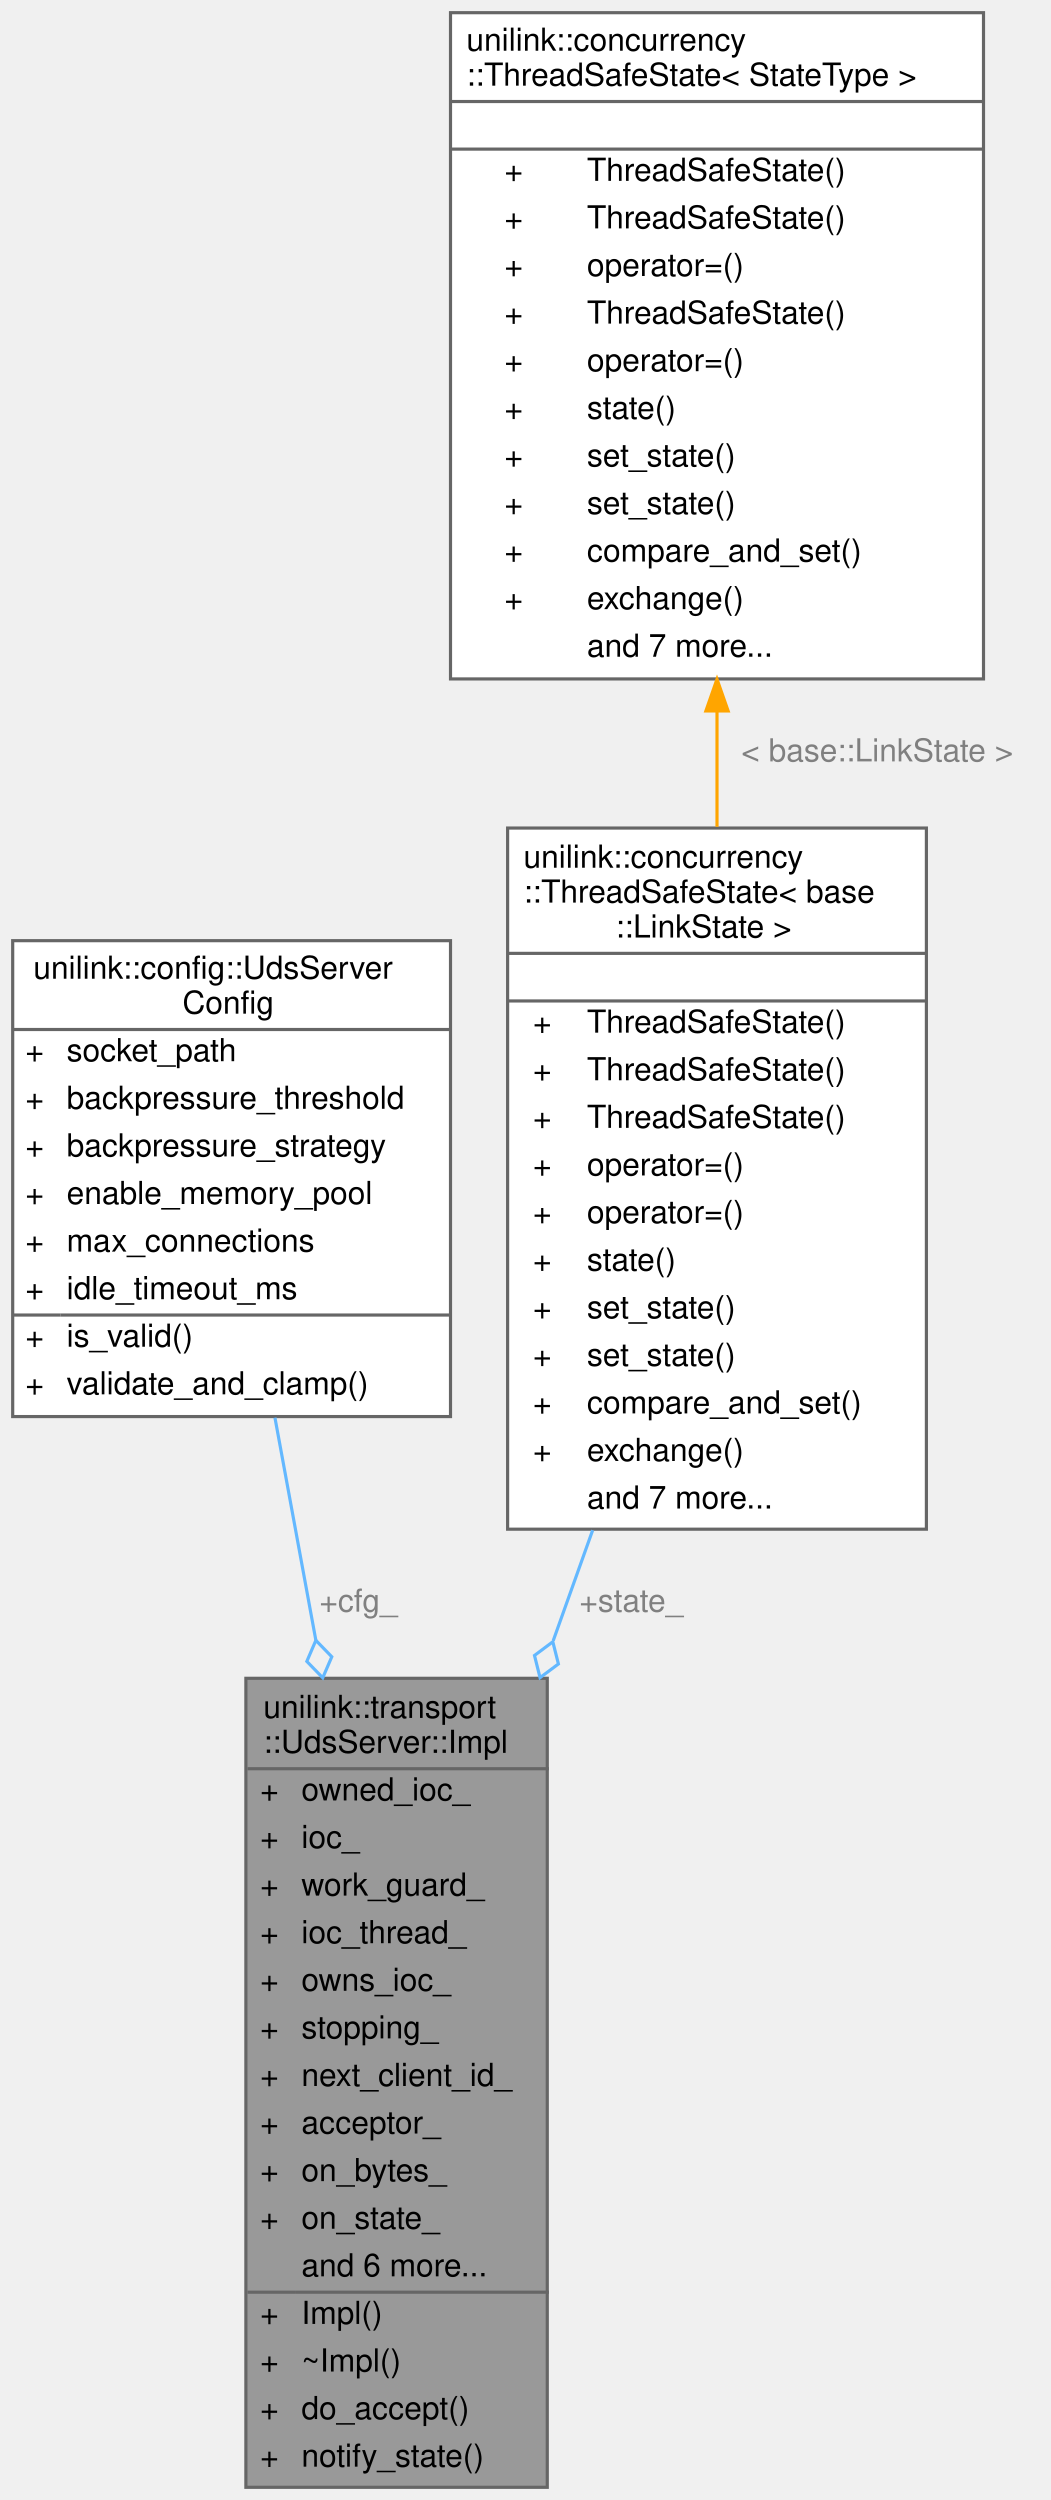
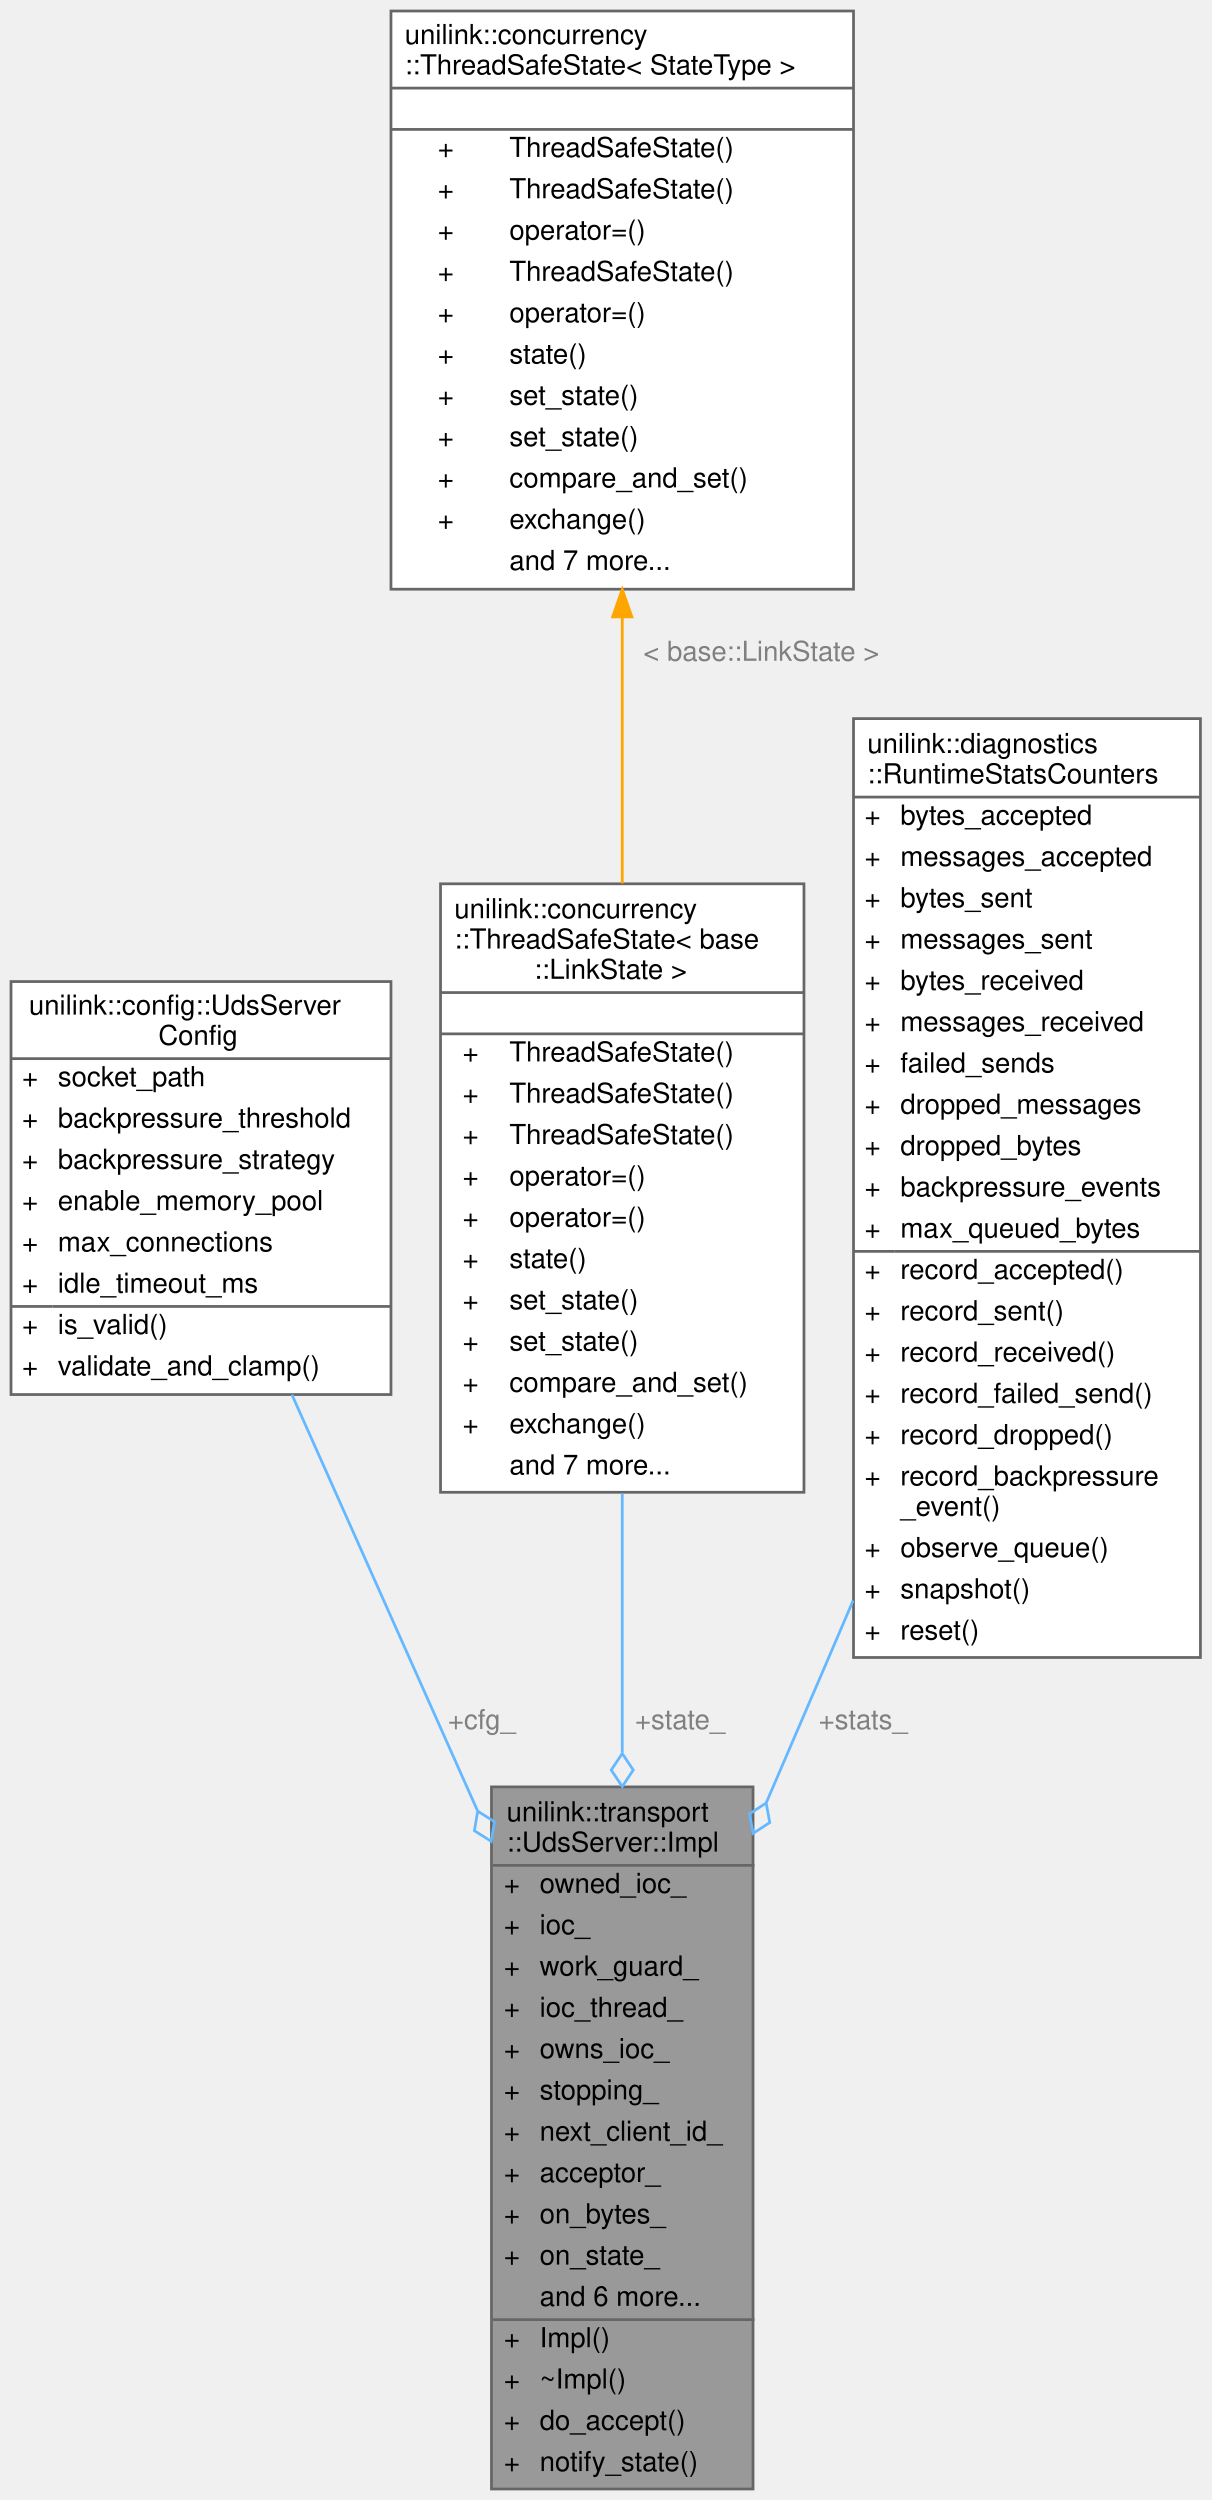
- <svg xmlns="http://www.w3.org/2000/svg" xmlns:xlink="http://www.w3.org/1999/xlink" width="331pt" height="788pt" viewBox="0.00 0.00 331.00 788.00">
-   <g id="graph0" class="graph" transform="scale(1 1) rotate(0) translate(4 784)">
+ <svg xmlns="http://www.w3.org/2000/svg" xmlns:xlink="http://www.w3.org/1999/xlink" width="440pt" height="908pt" viewBox="0.00 0.00 440.00 908.00">
+   <g id="graph0" class="graph" transform="scale(1 1) rotate(0) translate(4 904)">
    <g id="Node000001" class="node">
      <g id="a_Node000001">
        <a xlink:title=" ">
-           <polygon fill="#999999" stroke="transparent" points="168.5,-255 73.5,-255 73.5,0 168.5,0 168.5,-255" />
-           <text text-anchor="start" x="79" y="-242.5" font-family="Helvetica,sans-Serif" font-size="10.00">unilink::transport</text>
-           <text text-anchor="start" x="79" y="-231.5" font-family="Helvetica,sans-Serif" font-size="10.00">::UdsServer::Impl</text>
-           <text text-anchor="start" x="78" y="-216.5" font-family="Helvetica,sans-Serif" font-size="10.00">+</text>
-           <text text-anchor="start" x="91" y="-216.5" font-family="Helvetica,sans-Serif" font-size="10.00">owned_ioc_</text>
-           <text text-anchor="start" x="78" y="-201.5" font-family="Helvetica,sans-Serif" font-size="10.00">+</text>
-           <text text-anchor="start" x="91" y="-201.5" font-family="Helvetica,sans-Serif" font-size="10.00">ioc_</text>
-           <text text-anchor="start" x="78" y="-186.5" font-family="Helvetica,sans-Serif" font-size="10.00">+</text>
-           <text text-anchor="start" x="91" y="-186.5" font-family="Helvetica,sans-Serif" font-size="10.00">work_guard_</text>
-           <text text-anchor="start" x="78" y="-171.5" font-family="Helvetica,sans-Serif" font-size="10.00">+</text>
-           <text text-anchor="start" x="91" y="-171.5" font-family="Helvetica,sans-Serif" font-size="10.00">ioc_thread_</text>
-           <text text-anchor="start" x="78" y="-156.5" font-family="Helvetica,sans-Serif" font-size="10.00">+</text>
-           <text text-anchor="start" x="91" y="-156.5" font-family="Helvetica,sans-Serif" font-size="10.00">owns_ioc_</text>
-           <text text-anchor="start" x="78" y="-141.5" font-family="Helvetica,sans-Serif" font-size="10.00">+</text>
-           <text text-anchor="start" x="91" y="-141.5" font-family="Helvetica,sans-Serif" font-size="10.00">stopping_</text>
-           <text text-anchor="start" x="78" y="-126.5" font-family="Helvetica,sans-Serif" font-size="10.00">+</text>
-           <text text-anchor="start" x="91" y="-126.5" font-family="Helvetica,sans-Serif" font-size="10.00">next_client_id_</text>
-           <text text-anchor="start" x="78" y="-111.5" font-family="Helvetica,sans-Serif" font-size="10.00">+</text>
-           <text text-anchor="start" x="91" y="-111.5" font-family="Helvetica,sans-Serif" font-size="10.00">acceptor_</text>
-           <text text-anchor="start" x="78" y="-96.5" font-family="Helvetica,sans-Serif" font-size="10.00">+</text>
-           <text text-anchor="start" x="91" y="-96.5" font-family="Helvetica,sans-Serif" font-size="10.00">on_bytes_</text>
-           <text text-anchor="start" x="78" y="-81.5" font-family="Helvetica,sans-Serif" font-size="10.00">+</text>
-           <text text-anchor="start" x="91" y="-81.5" font-family="Helvetica,sans-Serif" font-size="10.00">on_state_</text>
-           <text text-anchor="start" x="91" y="-66.5" font-family="Helvetica,sans-Serif" font-size="10.00">and 6 more...</text>
-           <text text-anchor="start" x="78" y="-51.5" font-family="Helvetica,sans-Serif" font-size="10.00">+</text>
-           <text text-anchor="start" x="91" y="-51.5" font-family="Helvetica,sans-Serif" font-size="10.00">Impl()</text>
-           <text text-anchor="start" x="78" y="-36.5" font-family="Helvetica,sans-Serif" font-size="10.00">+</text>
-           <text text-anchor="start" x="91" y="-36.5" font-family="Helvetica,sans-Serif" font-size="10.00">~Impl()</text>
-           <text text-anchor="start" x="78" y="-21.5" font-family="Helvetica,sans-Serif" font-size="10.00">+</text>
-           <text text-anchor="start" x="91" y="-21.5" font-family="Helvetica,sans-Serif" font-size="10.00">do_accept()</text>
-           <text text-anchor="start" x="78" y="-6.5" font-family="Helvetica,sans-Serif" font-size="10.00">+</text>
-           <text text-anchor="start" x="91" y="-6.5" font-family="Helvetica,sans-Serif" font-size="10.00">notify_state()</text>
-           <polygon fill="#666666" stroke="#666666" points="74,-226.5 74,-226.5 169,-226.5 169,-226.5 74,-226.5" />
-           <polygon fill="#666666" stroke="#666666" points="74,-61.5 74,-61.5 89,-61.5 89,-61.5 74,-61.5" />
-           <polygon fill="#666666" stroke="#666666" points="89,-61.5 89,-61.5 169,-61.5 169,-61.5 89,-61.5" />
-           <polygon fill="none" stroke="#666666" points="73.5,0 73.5,-255 168.5,-255 168.5,0 73.5,0" />
+           <polygon fill="#999999" stroke="transparent" points="269.5,-255 174.5,-255 174.5,0 269.5,0 269.5,-255" />
+           <text text-anchor="start" x="180" y="-242.5" font-family="Helvetica,sans-Serif" font-size="10.00">unilink::transport</text>
+           <text text-anchor="start" x="180" y="-231.5" font-family="Helvetica,sans-Serif" font-size="10.00">::UdsServer::Impl</text>
+           <text text-anchor="start" x="179" y="-216.5" font-family="Helvetica,sans-Serif" font-size="10.00">+</text>
+           <text text-anchor="start" x="192" y="-216.5" font-family="Helvetica,sans-Serif" font-size="10.00">owned_ioc_</text>
+           <text text-anchor="start" x="179" y="-201.5" font-family="Helvetica,sans-Serif" font-size="10.00">+</text>
+           <text text-anchor="start" x="192" y="-201.5" font-family="Helvetica,sans-Serif" font-size="10.00">ioc_</text>
+           <text text-anchor="start" x="179" y="-186.5" font-family="Helvetica,sans-Serif" font-size="10.00">+</text>
+           <text text-anchor="start" x="192" y="-186.5" font-family="Helvetica,sans-Serif" font-size="10.00">work_guard_</text>
+           <text text-anchor="start" x="179" y="-171.5" font-family="Helvetica,sans-Serif" font-size="10.00">+</text>
+           <text text-anchor="start" x="192" y="-171.5" font-family="Helvetica,sans-Serif" font-size="10.00">ioc_thread_</text>
+           <text text-anchor="start" x="179" y="-156.5" font-family="Helvetica,sans-Serif" font-size="10.00">+</text>
+           <text text-anchor="start" x="192" y="-156.5" font-family="Helvetica,sans-Serif" font-size="10.00">owns_ioc_</text>
+           <text text-anchor="start" x="179" y="-141.5" font-family="Helvetica,sans-Serif" font-size="10.00">+</text>
+           <text text-anchor="start" x="192" y="-141.5" font-family="Helvetica,sans-Serif" font-size="10.00">stopping_</text>
+           <text text-anchor="start" x="179" y="-126.5" font-family="Helvetica,sans-Serif" font-size="10.00">+</text>
+           <text text-anchor="start" x="192" y="-126.5" font-family="Helvetica,sans-Serif" font-size="10.00">next_client_id_</text>
+           <text text-anchor="start" x="179" y="-111.5" font-family="Helvetica,sans-Serif" font-size="10.00">+</text>
+           <text text-anchor="start" x="192" y="-111.5" font-family="Helvetica,sans-Serif" font-size="10.00">acceptor_</text>
+           <text text-anchor="start" x="179" y="-96.5" font-family="Helvetica,sans-Serif" font-size="10.00">+</text>
+           <text text-anchor="start" x="192" y="-96.5" font-family="Helvetica,sans-Serif" font-size="10.00">on_bytes_</text>
+           <text text-anchor="start" x="179" y="-81.5" font-family="Helvetica,sans-Serif" font-size="10.00">+</text>
+           <text text-anchor="start" x="192" y="-81.5" font-family="Helvetica,sans-Serif" font-size="10.00">on_state_</text>
+           <text text-anchor="start" x="192" y="-66.5" font-family="Helvetica,sans-Serif" font-size="10.00">and 6 more...</text>
+           <text text-anchor="start" x="179" y="-51.5" font-family="Helvetica,sans-Serif" font-size="10.00">+</text>
+           <text text-anchor="start" x="192" y="-51.5" font-family="Helvetica,sans-Serif" font-size="10.00">Impl()</text>
+           <text text-anchor="start" x="179" y="-36.5" font-family="Helvetica,sans-Serif" font-size="10.00">+</text>
+           <text text-anchor="start" x="192" y="-36.5" font-family="Helvetica,sans-Serif" font-size="10.00">~Impl()</text>
+           <text text-anchor="start" x="179" y="-21.5" font-family="Helvetica,sans-Serif" font-size="10.00">+</text>
+           <text text-anchor="start" x="192" y="-21.5" font-family="Helvetica,sans-Serif" font-size="10.00">do_accept()</text>
+           <text text-anchor="start" x="179" y="-6.5" font-family="Helvetica,sans-Serif" font-size="10.00">+</text>
+           <text text-anchor="start" x="192" y="-6.5" font-family="Helvetica,sans-Serif" font-size="10.00">notify_state()</text>
+           <polygon fill="#666666" stroke="#666666" points="175,-226.5 175,-226.5 270,-226.5 270,-226.5 175,-226.5" />
+           <polygon fill="#666666" stroke="#666666" points="175,-61.5 175,-61.5 190,-61.5 190,-61.5 175,-61.5" />
+           <polygon fill="#666666" stroke="#666666" points="190,-61.5 190,-61.5 270,-61.5 270,-61.5 190,-61.5" />
+           <polygon fill="none" stroke="#666666" points="174.5,0 174.5,-255 269.5,-255 269.5,0 174.5,0" />
        </a>
      </g>
    </g>
    <g id="Node000002" class="node">
      <g id="a_Node000002">
        <a xlink:href="structunilink_1_1config_1_1UdsServerConfig.html" target="_top" xlink:title="Configuration for UDS Server.">
-           <polygon fill="white" stroke="transparent" points="138,-487.5 0,-487.5 0,-337.5 138,-337.5 138,-487.5" />
-           <text text-anchor="start" x="6.5" y="-475.5" font-family="Helvetica,sans-Serif" font-size="10.00">unilink::config::UdsServer</text>
-           <text text-anchor="start" x="53.5" y="-464.5" font-family="Helvetica,sans-Serif" font-size="10.00">Config</text>
+           <polygon fill="white" stroke="transparent" points="138,-547.5 0,-547.5 0,-397.5 138,-397.5 138,-547.5" />
+           <text text-anchor="start" x="6.5" y="-535.5" font-family="Helvetica,sans-Serif" font-size="10.00">unilink::config::UdsServer</text>
+           <text text-anchor="start" x="53.5" y="-524.5" font-family="Helvetica,sans-Serif" font-size="10.00">Config</text>
+           <text text-anchor="start" x="4" y="-509.5" font-family="Helvetica,sans-Serif" font-size="10.00">+</text>
+           <text text-anchor="start" x="17" y="-509.5" font-family="Helvetica,sans-Serif" font-size="10.00">socket_path</text>
+           <text text-anchor="start" x="4" y="-494.5" font-family="Helvetica,sans-Serif" font-size="10.00">+</text>
+           <text text-anchor="start" x="17" y="-494.5" font-family="Helvetica,sans-Serif" font-size="10.00">backpressure_threshold</text>
+           <text text-anchor="start" x="4" y="-479.5" font-family="Helvetica,sans-Serif" font-size="10.00">+</text>
+           <text text-anchor="start" x="17" y="-479.5" font-family="Helvetica,sans-Serif" font-size="10.00">backpressure_strategy</text>
+           <text text-anchor="start" x="4" y="-464.5" font-family="Helvetica,sans-Serif" font-size="10.00">+</text>
+           <text text-anchor="start" x="17" y="-464.5" font-family="Helvetica,sans-Serif" font-size="10.00">enable_memory_pool</text>
          <text text-anchor="start" x="4" y="-449.5" font-family="Helvetica,sans-Serif" font-size="10.00">+</text>
-           <text text-anchor="start" x="17" y="-449.5" font-family="Helvetica,sans-Serif" font-size="10.00">socket_path</text>
+           <text text-anchor="start" x="17" y="-449.5" font-family="Helvetica,sans-Serif" font-size="10.00">max_connections</text>
          <text text-anchor="start" x="4" y="-434.5" font-family="Helvetica,sans-Serif" font-size="10.00">+</text>
-           <text text-anchor="start" x="17" y="-434.5" font-family="Helvetica,sans-Serif" font-size="10.00">backpressure_threshold</text>
+           <text text-anchor="start" x="17" y="-434.5" font-family="Helvetica,sans-Serif" font-size="10.00">idle_timeout_ms</text>
          <text text-anchor="start" x="4" y="-419.5" font-family="Helvetica,sans-Serif" font-size="10.00">+</text>
-           <text text-anchor="start" x="17" y="-419.5" font-family="Helvetica,sans-Serif" font-size="10.00">backpressure_strategy</text>
+           <text text-anchor="start" x="17" y="-419.5" font-family="Helvetica,sans-Serif" font-size="10.00">is_valid()</text>
          <text text-anchor="start" x="4" y="-404.5" font-family="Helvetica,sans-Serif" font-size="10.00">+</text>
-           <text text-anchor="start" x="17" y="-404.5" font-family="Helvetica,sans-Serif" font-size="10.00">enable_memory_pool</text>
-           <text text-anchor="start" x="4" y="-389.5" font-family="Helvetica,sans-Serif" font-size="10.00">+</text>
-           <text text-anchor="start" x="17" y="-389.5" font-family="Helvetica,sans-Serif" font-size="10.00">max_connections</text>
-           <text text-anchor="start" x="4" y="-374.5" font-family="Helvetica,sans-Serif" font-size="10.00">+</text>
-           <text text-anchor="start" x="17" y="-374.5" font-family="Helvetica,sans-Serif" font-size="10.00">idle_timeout_ms</text>
-           <text text-anchor="start" x="4" y="-359.5" font-family="Helvetica,sans-Serif" font-size="10.00">+</text>
-           <text text-anchor="start" x="17" y="-359.5" font-family="Helvetica,sans-Serif" font-size="10.00">is_valid()</text>
-           <text text-anchor="start" x="4" y="-344.5" font-family="Helvetica,sans-Serif" font-size="10.00">+</text>
-           <text text-anchor="start" x="17" y="-344.5" font-family="Helvetica,sans-Serif" font-size="10.00">validate_and_clamp()</text>
-           <polygon fill="#666666" stroke="#666666" points="0,-459.5 0,-459.5 138,-459.5 138,-459.5 0,-459.5" />
-           <polygon fill="#666666" stroke="#666666" points="0,-369.5 0,-369.5 15,-369.5 15,-369.5 0,-369.5" />
-           <polygon fill="#666666" stroke="#666666" points="15,-369.5 15,-369.5 138,-369.5 138,-369.5 15,-369.5" />
-           <polygon fill="none" stroke="#666666" points="0,-337.5 0,-487.5 138,-487.5 138,-337.5 0,-337.5" />
+           <text text-anchor="start" x="17" y="-404.5" font-family="Helvetica,sans-Serif" font-size="10.00">validate_and_clamp()</text>
+           <polygon fill="#666666" stroke="#666666" points="0,-519.5 0,-519.5 138,-519.5 138,-519.5 0,-519.5" />
+           <polygon fill="#666666" stroke="#666666" points="0,-429.5 0,-429.5 15,-429.5 15,-429.5 0,-429.5" />
+           <polygon fill="#666666" stroke="#666666" points="15,-429.5 15,-429.5 138,-429.5 138,-429.5 15,-429.5" />
+           <polygon fill="none" stroke="#666666" points="0,-397.5 0,-547.5 138,-547.5 138,-397.5 0,-397.5" />
        </a>
      </g>
    </g>
    <g id="edge1_Node000001_Node000002" class="edge">
      <g id="a_edge1_Node000001_Node000002">
        <a xlink:title=" ">
-           <path fill="none" stroke="#63b8ff" d="M82.66,-337.15C86.63,-315.54 91.1,-291.22 95.55,-267.02" />
-           <polygon fill="none" stroke="#63b8ff" points="95.56,-266.96 92.71,-260.33 97.73,-255.16 100.58,-261.78 95.56,-266.96" />
-         </a>
-       </g>
-       <text text-anchor="middle" x="109" y="-276" font-family="Helvetica,sans-Serif" font-size="10.00" fill="grey"> +cfg_</text>
+           <path fill="none" stroke="#63b8ff" d="M102.01,-397.5C121.65,-353.46 147.02,-296.59 169.37,-246.49" />
+           <polygon fill="none" stroke="#63b8ff" points="169.5,-246.2 168.29,-239.09 174.39,-235.24 175.59,-242.35 169.5,-246.2" />
+         </a>
+       </g>
+       <text text-anchor="middle" x="171" y="-276" font-family="Helvetica,sans-Serif" font-size="10.00" fill="grey"> +cfg_</text>
    </g>
    <g id="Node000003" class="node">
      <g id="a_Node000003">
        <a xlink:href="classunilink_1_1concurrency_1_1ThreadSafeState.html" target="_top" xlink:title=" ">
-           <polygon fill="white" stroke="transparent" points="288,-523 156,-523 156,-302 288,-302 288,-523" />
-           <text text-anchor="start" x="161" y="-510.5" font-family="Helvetica,sans-Serif" font-size="10.00">unilink::concurrency</text>
-           <text text-anchor="start" x="161" y="-499.5" font-family="Helvetica,sans-Serif" font-size="10.00">::ThreadSafeState&lt; base</text>
-           <text text-anchor="start" x="190" y="-488.5" font-family="Helvetica,sans-Serif" font-size="10.00">::LinkState &gt;</text>
-           <text text-anchor="start" x="220" y="-473.5" font-family="Helvetica,sans-Serif" font-size="10.00"> </text>
+           <polygon fill="white" stroke="transparent" points="288,-583 156,-583 156,-362 288,-362 288,-583" />
+           <text text-anchor="start" x="161" y="-570.5" font-family="Helvetica,sans-Serif" font-size="10.00">unilink::concurrency</text>
+           <text text-anchor="start" x="161" y="-559.5" font-family="Helvetica,sans-Serif" font-size="10.00">::ThreadSafeState&lt; base</text>
+           <text text-anchor="start" x="190" y="-548.5" font-family="Helvetica,sans-Serif" font-size="10.00">::LinkState &gt;</text>
+           <text text-anchor="start" x="220" y="-533.5" font-family="Helvetica,sans-Serif" font-size="10.00"> </text>
+           <text text-anchor="start" x="164" y="-518.5" font-family="Helvetica,sans-Serif" font-size="10.00">+</text>
+           <text text-anchor="start" x="181" y="-518.5" font-family="Helvetica,sans-Serif" font-size="10.00">ThreadSafeState()</text>
+           <text text-anchor="start" x="164" y="-503.5" font-family="Helvetica,sans-Serif" font-size="10.00">+</text>
+           <text text-anchor="start" x="181" y="-503.5" font-family="Helvetica,sans-Serif" font-size="10.00">ThreadSafeState()</text>
+           <text text-anchor="start" x="164" y="-488.5" font-family="Helvetica,sans-Serif" font-size="10.00">+</text>
+           <text text-anchor="start" x="181" y="-488.5" font-family="Helvetica,sans-Serif" font-size="10.00">ThreadSafeState()</text>
+           <text text-anchor="start" x="164" y="-473.5" font-family="Helvetica,sans-Serif" font-size="10.00">+</text>
+           <text text-anchor="start" x="181" y="-473.5" font-family="Helvetica,sans-Serif" font-size="10.00">operator=()</text>
          <text text-anchor="start" x="164" y="-458.5" font-family="Helvetica,sans-Serif" font-size="10.00">+</text>
-           <text text-anchor="start" x="181" y="-458.5" font-family="Helvetica,sans-Serif" font-size="10.00">ThreadSafeState()</text>
+           <text text-anchor="start" x="181" y="-458.5" font-family="Helvetica,sans-Serif" font-size="10.00">operator=()</text>
          <text text-anchor="start" x="164" y="-443.5" font-family="Helvetica,sans-Serif" font-size="10.00">+</text>
-           <text text-anchor="start" x="181" y="-443.5" font-family="Helvetica,sans-Serif" font-size="10.00">ThreadSafeState()</text>
+           <text text-anchor="start" x="181" y="-443.5" font-family="Helvetica,sans-Serif" font-size="10.00">state()</text>
          <text text-anchor="start" x="164" y="-428.5" font-family="Helvetica,sans-Serif" font-size="10.00">+</text>
-           <text text-anchor="start" x="181" y="-428.5" font-family="Helvetica,sans-Serif" font-size="10.00">ThreadSafeState()</text>
+           <text text-anchor="start" x="181" y="-428.5" font-family="Helvetica,sans-Serif" font-size="10.00">set_state()</text>
          <text text-anchor="start" x="164" y="-413.5" font-family="Helvetica,sans-Serif" font-size="10.00">+</text>
-           <text text-anchor="start" x="181" y="-413.5" font-family="Helvetica,sans-Serif" font-size="10.00">operator=()</text>
+           <text text-anchor="start" x="181" y="-413.5" font-family="Helvetica,sans-Serif" font-size="10.00">set_state()</text>
          <text text-anchor="start" x="164" y="-398.5" font-family="Helvetica,sans-Serif" font-size="10.00">+</text>
-           <text text-anchor="start" x="181" y="-398.5" font-family="Helvetica,sans-Serif" font-size="10.00">operator=()</text>
+           <text text-anchor="start" x="181" y="-398.5" font-family="Helvetica,sans-Serif" font-size="10.00">compare_and_set()</text>
          <text text-anchor="start" x="164" y="-383.5" font-family="Helvetica,sans-Serif" font-size="10.00">+</text>
-           <text text-anchor="start" x="181" y="-383.5" font-family="Helvetica,sans-Serif" font-size="10.00">state()</text>
-           <text text-anchor="start" x="164" y="-368.5" font-family="Helvetica,sans-Serif" font-size="10.00">+</text>
-           <text text-anchor="start" x="181" y="-368.5" font-family="Helvetica,sans-Serif" font-size="10.00">set_state()</text>
-           <text text-anchor="start" x="164" y="-353.5" font-family="Helvetica,sans-Serif" font-size="10.00">+</text>
-           <text text-anchor="start" x="181" y="-353.5" font-family="Helvetica,sans-Serif" font-size="10.00">set_state()</text>
-           <text text-anchor="start" x="164" y="-338.5" font-family="Helvetica,sans-Serif" font-size="10.00">+</text>
-           <text text-anchor="start" x="181" y="-338.5" font-family="Helvetica,sans-Serif" font-size="10.00">compare_and_set()</text>
-           <text text-anchor="start" x="164" y="-323.5" font-family="Helvetica,sans-Serif" font-size="10.00">+</text>
-           <text text-anchor="start" x="181" y="-323.5" font-family="Helvetica,sans-Serif" font-size="10.00">exchange()</text>
-           <text text-anchor="start" x="181" y="-308.5" font-family="Helvetica,sans-Serif" font-size="10.00">and 7 more...</text>
-           <polygon fill="#666666" stroke="#666666" points="156,-483.5 156,-483.5 288,-483.5 288,-483.5 156,-483.5" />
-           <polygon fill="#666666" stroke="#666666" points="156,-468.5 156,-468.5 288,-468.5 288,-468.5 156,-468.5" />
-           <polygon fill="none" stroke="#666666" points="156,-302 156,-523 288,-523 288,-302 156,-302" />
+           <text text-anchor="start" x="181" y="-383.5" font-family="Helvetica,sans-Serif" font-size="10.00">exchange()</text>
+           <text text-anchor="start" x="181" y="-368.5" font-family="Helvetica,sans-Serif" font-size="10.00">and 7 more...</text>
+           <polygon fill="#666666" stroke="#666666" points="156,-543.5 156,-543.5 288,-543.5 288,-543.5 156,-543.5" />
+           <polygon fill="#666666" stroke="#666666" points="156,-528.5 156,-528.5 288,-528.5 288,-528.5 156,-528.5" />
+           <polygon fill="none" stroke="#666666" points="156,-362 156,-583 288,-583 288,-362 156,-362" />
        </a>
      </g>
    </g>
    <g id="edge2_Node000001_Node000003" class="edge">
      <g id="a_edge2_Node000001_Node000003">
        <a xlink:title=" ">
-           <path fill="none" stroke="#63b8ff" d="M182.81,-301.68C178.73,-290.26 174.55,-278.55 170.38,-266.87" />
-           <polygon fill="none" stroke="#63b8ff" points="170.25,-266.51 164.47,-262.2 166.22,-255.21 172.01,-259.52 170.25,-266.51" />
-         </a>
-       </g>
-       <text text-anchor="middle" x="195" y="-276" font-family="Helvetica,sans-Serif" font-size="10.00" fill="grey"> +state_</text>
+           <path fill="none" stroke="#63b8ff" d="M222,-361.56C222,-331.63 222,-298.82 222,-267.51" />
+           <polygon fill="none" stroke="#63b8ff" points="222,-267.13 218,-261.13 222,-255.13 226,-261.13 222,-267.13" />
+         </a>
+       </g>
+       <text text-anchor="middle" x="243" y="-276" font-family="Helvetica,sans-Serif" font-size="10.00" fill="grey"> +state_</text>
    </g>
    <g id="Node000004" class="node">
      <g id="a_Node000004">
        <a xlink:href="classunilink_1_1concurrency_1_1ThreadSafeState.html" target="_top" xlink:title="Thread-safe state management class.">
-           <polygon fill="white" stroke="transparent" points="306,-780 138,-780 138,-570 306,-570 306,-780" />
-           <text text-anchor="start" x="143" y="-768" font-family="Helvetica,sans-Serif" font-size="10.00">unilink::concurrency</text>
-           <text text-anchor="start" x="143" y="-757" font-family="Helvetica,sans-Serif" font-size="10.00">::ThreadSafeState&lt; StateType &gt;</text>
-           <text text-anchor="start" x="220" y="-742" font-family="Helvetica,sans-Serif" font-size="10.00"> </text>
+           <polygon fill="white" stroke="transparent" points="306,-900 138,-900 138,-690 306,-690 306,-900" />
+           <text text-anchor="start" x="143" y="-888" font-family="Helvetica,sans-Serif" font-size="10.00">unilink::concurrency</text>
+           <text text-anchor="start" x="143" y="-877" font-family="Helvetica,sans-Serif" font-size="10.00">::ThreadSafeState&lt; StateType &gt;</text>
+           <text text-anchor="start" x="220" y="-862" font-family="Helvetica,sans-Serif" font-size="10.00"> </text>
+           <text text-anchor="start" x="155" y="-847" font-family="Helvetica,sans-Serif" font-size="10.00">+</text>
+           <text text-anchor="start" x="181" y="-847" font-family="Helvetica,sans-Serif" font-size="10.00">ThreadSafeState()</text>
+           <text text-anchor="start" x="155" y="-832" font-family="Helvetica,sans-Serif" font-size="10.00">+</text>
+           <text text-anchor="start" x="181" y="-832" font-family="Helvetica,sans-Serif" font-size="10.00">ThreadSafeState()</text>
+           <text text-anchor="start" x="155" y="-817" font-family="Helvetica,sans-Serif" font-size="10.00">+</text>
+           <text text-anchor="start" x="181" y="-817" font-family="Helvetica,sans-Serif" font-size="10.00">operator=()</text>
+           <text text-anchor="start" x="155" y="-802" font-family="Helvetica,sans-Serif" font-size="10.00">+</text>
+           <text text-anchor="start" x="181" y="-802" font-family="Helvetica,sans-Serif" font-size="10.00">ThreadSafeState()</text>
+           <text text-anchor="start" x="155" y="-787" font-family="Helvetica,sans-Serif" font-size="10.00">+</text>
+           <text text-anchor="start" x="181" y="-787" font-family="Helvetica,sans-Serif" font-size="10.00">operator=()</text>
+           <text text-anchor="start" x="155" y="-772" font-family="Helvetica,sans-Serif" font-size="10.00">+</text>
+           <text text-anchor="start" x="181" y="-772" font-family="Helvetica,sans-Serif" font-size="10.00">state()</text>
+           <text text-anchor="start" x="155" y="-757" font-family="Helvetica,sans-Serif" font-size="10.00">+</text>
+           <text text-anchor="start" x="181" y="-757" font-family="Helvetica,sans-Serif" font-size="10.00">set_state()</text>
+           <text text-anchor="start" x="155" y="-742" font-family="Helvetica,sans-Serif" font-size="10.00">+</text>
+           <text text-anchor="start" x="181" y="-742" font-family="Helvetica,sans-Serif" font-size="10.00">set_state()</text>
          <text text-anchor="start" x="155" y="-727" font-family="Helvetica,sans-Serif" font-size="10.00">+</text>
-           <text text-anchor="start" x="181" y="-727" font-family="Helvetica,sans-Serif" font-size="10.00">ThreadSafeState()</text>
+           <text text-anchor="start" x="181" y="-727" font-family="Helvetica,sans-Serif" font-size="10.00">compare_and_set()</text>
          <text text-anchor="start" x="155" y="-712" font-family="Helvetica,sans-Serif" font-size="10.00">+</text>
-           <text text-anchor="start" x="181" y="-712" font-family="Helvetica,sans-Serif" font-size="10.00">ThreadSafeState()</text>
-           <text text-anchor="start" x="155" y="-697" font-family="Helvetica,sans-Serif" font-size="10.00">+</text>
-           <text text-anchor="start" x="181" y="-697" font-family="Helvetica,sans-Serif" font-size="10.00">operator=()</text>
-           <text text-anchor="start" x="155" y="-682" font-family="Helvetica,sans-Serif" font-size="10.00">+</text>
-           <text text-anchor="start" x="181" y="-682" font-family="Helvetica,sans-Serif" font-size="10.00">ThreadSafeState()</text>
-           <text text-anchor="start" x="155" y="-667" font-family="Helvetica,sans-Serif" font-size="10.00">+</text>
-           <text text-anchor="start" x="181" y="-667" font-family="Helvetica,sans-Serif" font-size="10.00">operator=()</text>
-           <text text-anchor="start" x="155" y="-652" font-family="Helvetica,sans-Serif" font-size="10.00">+</text>
-           <text text-anchor="start" x="181" y="-652" font-family="Helvetica,sans-Serif" font-size="10.00">state()</text>
-           <text text-anchor="start" x="155" y="-637" font-family="Helvetica,sans-Serif" font-size="10.00">+</text>
-           <text text-anchor="start" x="181" y="-637" font-family="Helvetica,sans-Serif" font-size="10.00">set_state()</text>
-           <text text-anchor="start" x="155" y="-622" font-family="Helvetica,sans-Serif" font-size="10.00">+</text>
-           <text text-anchor="start" x="181" y="-622" font-family="Helvetica,sans-Serif" font-size="10.00">set_state()</text>
-           <text text-anchor="start" x="155" y="-607" font-family="Helvetica,sans-Serif" font-size="10.00">+</text>
-           <text text-anchor="start" x="181" y="-607" font-family="Helvetica,sans-Serif" font-size="10.00">compare_and_set()</text>
-           <text text-anchor="start" x="155" y="-592" font-family="Helvetica,sans-Serif" font-size="10.00">+</text>
-           <text text-anchor="start" x="181" y="-592" font-family="Helvetica,sans-Serif" font-size="10.00">exchange()</text>
-           <text text-anchor="start" x="181" y="-577" font-family="Helvetica,sans-Serif" font-size="10.00">and 7 more...</text>
-           <polygon fill="#666666" stroke="#666666" points="138,-752 138,-752 306,-752 306,-752 138,-752" />
-           <polygon fill="#666666" stroke="#666666" points="138,-737 138,-737 306,-737 306,-737 138,-737" />
-           <polygon fill="none" stroke="#666666" points="138,-570 138,-780 306,-780 306,-570 138,-570" />
+           <text text-anchor="start" x="181" y="-712" font-family="Helvetica,sans-Serif" font-size="10.00">exchange()</text>
+           <text text-anchor="start" x="181" y="-697" font-family="Helvetica,sans-Serif" font-size="10.00">and 7 more...</text>
+           <polygon fill="#666666" stroke="#666666" points="138,-872 138,-872 306,-872 306,-872 138,-872" />
+           <polygon fill="#666666" stroke="#666666" points="138,-857 138,-857 306,-857 306,-857 138,-857" />
+           <polygon fill="none" stroke="#666666" points="138,-690 138,-900 306,-900 306,-690 138,-690" />
        </a>
      </g>
    </g>
    <g id="edge3_Node000003_Node000004" class="edge">
      <g id="a_edge3_Node000003_Node000004">
        <a xlink:title=" ">
-           <path fill="none" stroke="orange" d="M222,-559.81C222,-547.72 222,-535.43 222,-523.39" />
-           <polygon fill="orange" stroke="orange" points="218.5,-559.92 222,-569.92 225.5,-559.92 218.5,-559.92" />
-         </a>
-       </g>
-       <text text-anchor="middle" x="272.5" y="-544" font-family="Helvetica,sans-Serif" font-size="10.00" fill="grey"> &lt; base::LinkState &gt;</text>
+           <path fill="none" stroke="orange" d="M222,-679.82C222,-648.36 222,-614.3 222,-583.1" />
+           <polygon fill="orange" stroke="orange" points="218.5,-679.94 222,-689.94 225.5,-679.94 218.5,-679.94" />
+         </a>
+       </g>
+       <text text-anchor="middle" x="272.5" y="-664" font-family="Helvetica,sans-Serif" font-size="10.00" fill="grey"> &lt; base::LinkState &gt;</text>
+     </g>
+     <g id="Node000005" class="node">
+       <g id="a_Node000005">
+         <a xlink:href="structunilink_1_1diagnostics_1_1RuntimeStatsCounters.html" target="_top" xlink:title=" ">
+           <polygon fill="white" stroke="transparent" points="432,-643 306,-643 306,-302 432,-302 432,-643" />
+           <text text-anchor="start" x="311" y="-630.5" font-family="Helvetica,sans-Serif" font-size="10.00">unilink::diagnostics</text>
+           <text text-anchor="start" x="311" y="-619.5" font-family="Helvetica,sans-Serif" font-size="10.00">::RuntimeStatsCounters</text>
+           <text text-anchor="start" x="310" y="-604.5" font-family="Helvetica,sans-Serif" font-size="10.00">+</text>
+           <text text-anchor="start" x="323" y="-604.5" font-family="Helvetica,sans-Serif" font-size="10.00">bytes_accepted</text>
+           <text text-anchor="start" x="310" y="-589.5" font-family="Helvetica,sans-Serif" font-size="10.00">+</text>
+           <text text-anchor="start" x="323" y="-589.5" font-family="Helvetica,sans-Serif" font-size="10.00">messages_accepted</text>
+           <text text-anchor="start" x="310" y="-574.5" font-family="Helvetica,sans-Serif" font-size="10.00">+</text>
+           <text text-anchor="start" x="323" y="-574.5" font-family="Helvetica,sans-Serif" font-size="10.00">bytes_sent</text>
+           <text text-anchor="start" x="310" y="-559.5" font-family="Helvetica,sans-Serif" font-size="10.00">+</text>
+           <text text-anchor="start" x="323" y="-559.5" font-family="Helvetica,sans-Serif" font-size="10.00">messages_sent</text>
+           <text text-anchor="start" x="310" y="-544.5" font-family="Helvetica,sans-Serif" font-size="10.00">+</text>
+           <text text-anchor="start" x="323" y="-544.5" font-family="Helvetica,sans-Serif" font-size="10.00">bytes_received</text>
+           <text text-anchor="start" x="310" y="-529.5" font-family="Helvetica,sans-Serif" font-size="10.00">+</text>
+           <text text-anchor="start" x="323" y="-529.5" font-family="Helvetica,sans-Serif" font-size="10.00">messages_received</text>
+           <text text-anchor="start" x="310" y="-514.5" font-family="Helvetica,sans-Serif" font-size="10.00">+</text>
+           <text text-anchor="start" x="323" y="-514.5" font-family="Helvetica,sans-Serif" font-size="10.00">failed_sends</text>
+           <text text-anchor="start" x="310" y="-499.5" font-family="Helvetica,sans-Serif" font-size="10.00">+</text>
+           <text text-anchor="start" x="323" y="-499.5" font-family="Helvetica,sans-Serif" font-size="10.00">dropped_messages</text>
+           <text text-anchor="start" x="310" y="-484.5" font-family="Helvetica,sans-Serif" font-size="10.00">+</text>
+           <text text-anchor="start" x="323" y="-484.5" font-family="Helvetica,sans-Serif" font-size="10.00">dropped_bytes</text>
+           <text text-anchor="start" x="310" y="-469.5" font-family="Helvetica,sans-Serif" font-size="10.00">+</text>
+           <text text-anchor="start" x="323" y="-469.5" font-family="Helvetica,sans-Serif" font-size="10.00">backpressure_events</text>
+           <text text-anchor="start" x="310" y="-454.5" font-family="Helvetica,sans-Serif" font-size="10.00">+</text>
+           <text text-anchor="start" x="323" y="-454.5" font-family="Helvetica,sans-Serif" font-size="10.00">max_queued_bytes</text>
+           <text text-anchor="start" x="310" y="-439.5" font-family="Helvetica,sans-Serif" font-size="10.00">+</text>
+           <text text-anchor="start" x="323" y="-439.5" font-family="Helvetica,sans-Serif" font-size="10.00">record_accepted()</text>
+           <text text-anchor="start" x="310" y="-424.5" font-family="Helvetica,sans-Serif" font-size="10.00">+</text>
+           <text text-anchor="start" x="323" y="-424.5" font-family="Helvetica,sans-Serif" font-size="10.00">record_sent()</text>
+           <text text-anchor="start" x="310" y="-409.5" font-family="Helvetica,sans-Serif" font-size="10.00">+</text>
+           <text text-anchor="start" x="323" y="-409.5" font-family="Helvetica,sans-Serif" font-size="10.00">record_received()</text>
+           <text text-anchor="start" x="310" y="-394.5" font-family="Helvetica,sans-Serif" font-size="10.00">+</text>
+           <text text-anchor="start" x="323" y="-394.5" font-family="Helvetica,sans-Serif" font-size="10.00">record_failed_send()</text>
+           <text text-anchor="start" x="310" y="-379.5" font-family="Helvetica,sans-Serif" font-size="10.00">+</text>
+           <text text-anchor="start" x="323" y="-379.5" font-family="Helvetica,sans-Serif" font-size="10.00">record_dropped()</text>
+           <text text-anchor="start" x="310" y="-364.5" font-family="Helvetica,sans-Serif" font-size="10.00">+</text>
+           <text text-anchor="start" x="323" y="-364.5" font-family="Helvetica,sans-Serif" font-size="10.00">record_backpressure</text>
+           <text text-anchor="start" x="323" y="-353.5" font-family="Helvetica,sans-Serif" font-size="10.00">_event()</text>
+           <text text-anchor="start" x="310" y="-338.5" font-family="Helvetica,sans-Serif" font-size="10.00">+</text>
+           <text text-anchor="start" x="323" y="-338.5" font-family="Helvetica,sans-Serif" font-size="10.00">observe_queue()</text>
+           <text text-anchor="start" x="310" y="-323.5" font-family="Helvetica,sans-Serif" font-size="10.00">+</text>
+           <text text-anchor="start" x="323" y="-323.5" font-family="Helvetica,sans-Serif" font-size="10.00">snapshot()</text>
+           <text text-anchor="start" x="310" y="-308.5" font-family="Helvetica,sans-Serif" font-size="10.00">+</text>
+           <text text-anchor="start" x="323" y="-308.5" font-family="Helvetica,sans-Serif" font-size="10.00">reset()</text>
+           <polygon fill="#666666" stroke="#666666" points="306,-614.5 306,-614.5 432,-614.5 432,-614.5 306,-614.5" />
+           <polygon fill="#666666" stroke="#666666" points="306,-449.5 306,-449.5 321,-449.5 321,-449.5 306,-449.5" />
+           <polygon fill="#666666" stroke="#666666" points="321,-449.5 321,-449.5 432,-449.5 432,-449.5 321,-449.5" />
+           <polygon fill="none" stroke="#666666" points="306,-302 306,-643 432,-643 432,-302 306,-302" />
+         </a>
+       </g>
+     </g>
+     <g id="edge4_Node000001_Node000005" class="edge">
+       <g id="a_edge4_Node000001_Node000005">
+         <a xlink:title=" ">
+           <path fill="none" stroke="#63b8ff" d="M305.84,-322.66C302.85,-315.67 299.9,-308.76 297,-302 289.7,-284.97 281.98,-267.01 274.36,-249.37" />
+           <polygon fill="none" stroke="#63b8ff" points="274.27,-249.15 268.22,-245.22 269.52,-238.13 275.57,-242.05 274.27,-249.15" />
+         </a>
+       </g>
+       <text text-anchor="middle" x="309.5" y="-276" font-family="Helvetica,sans-Serif" font-size="10.00" fill="grey"> +stats_</text>
    </g>
  </g>
</svg>
